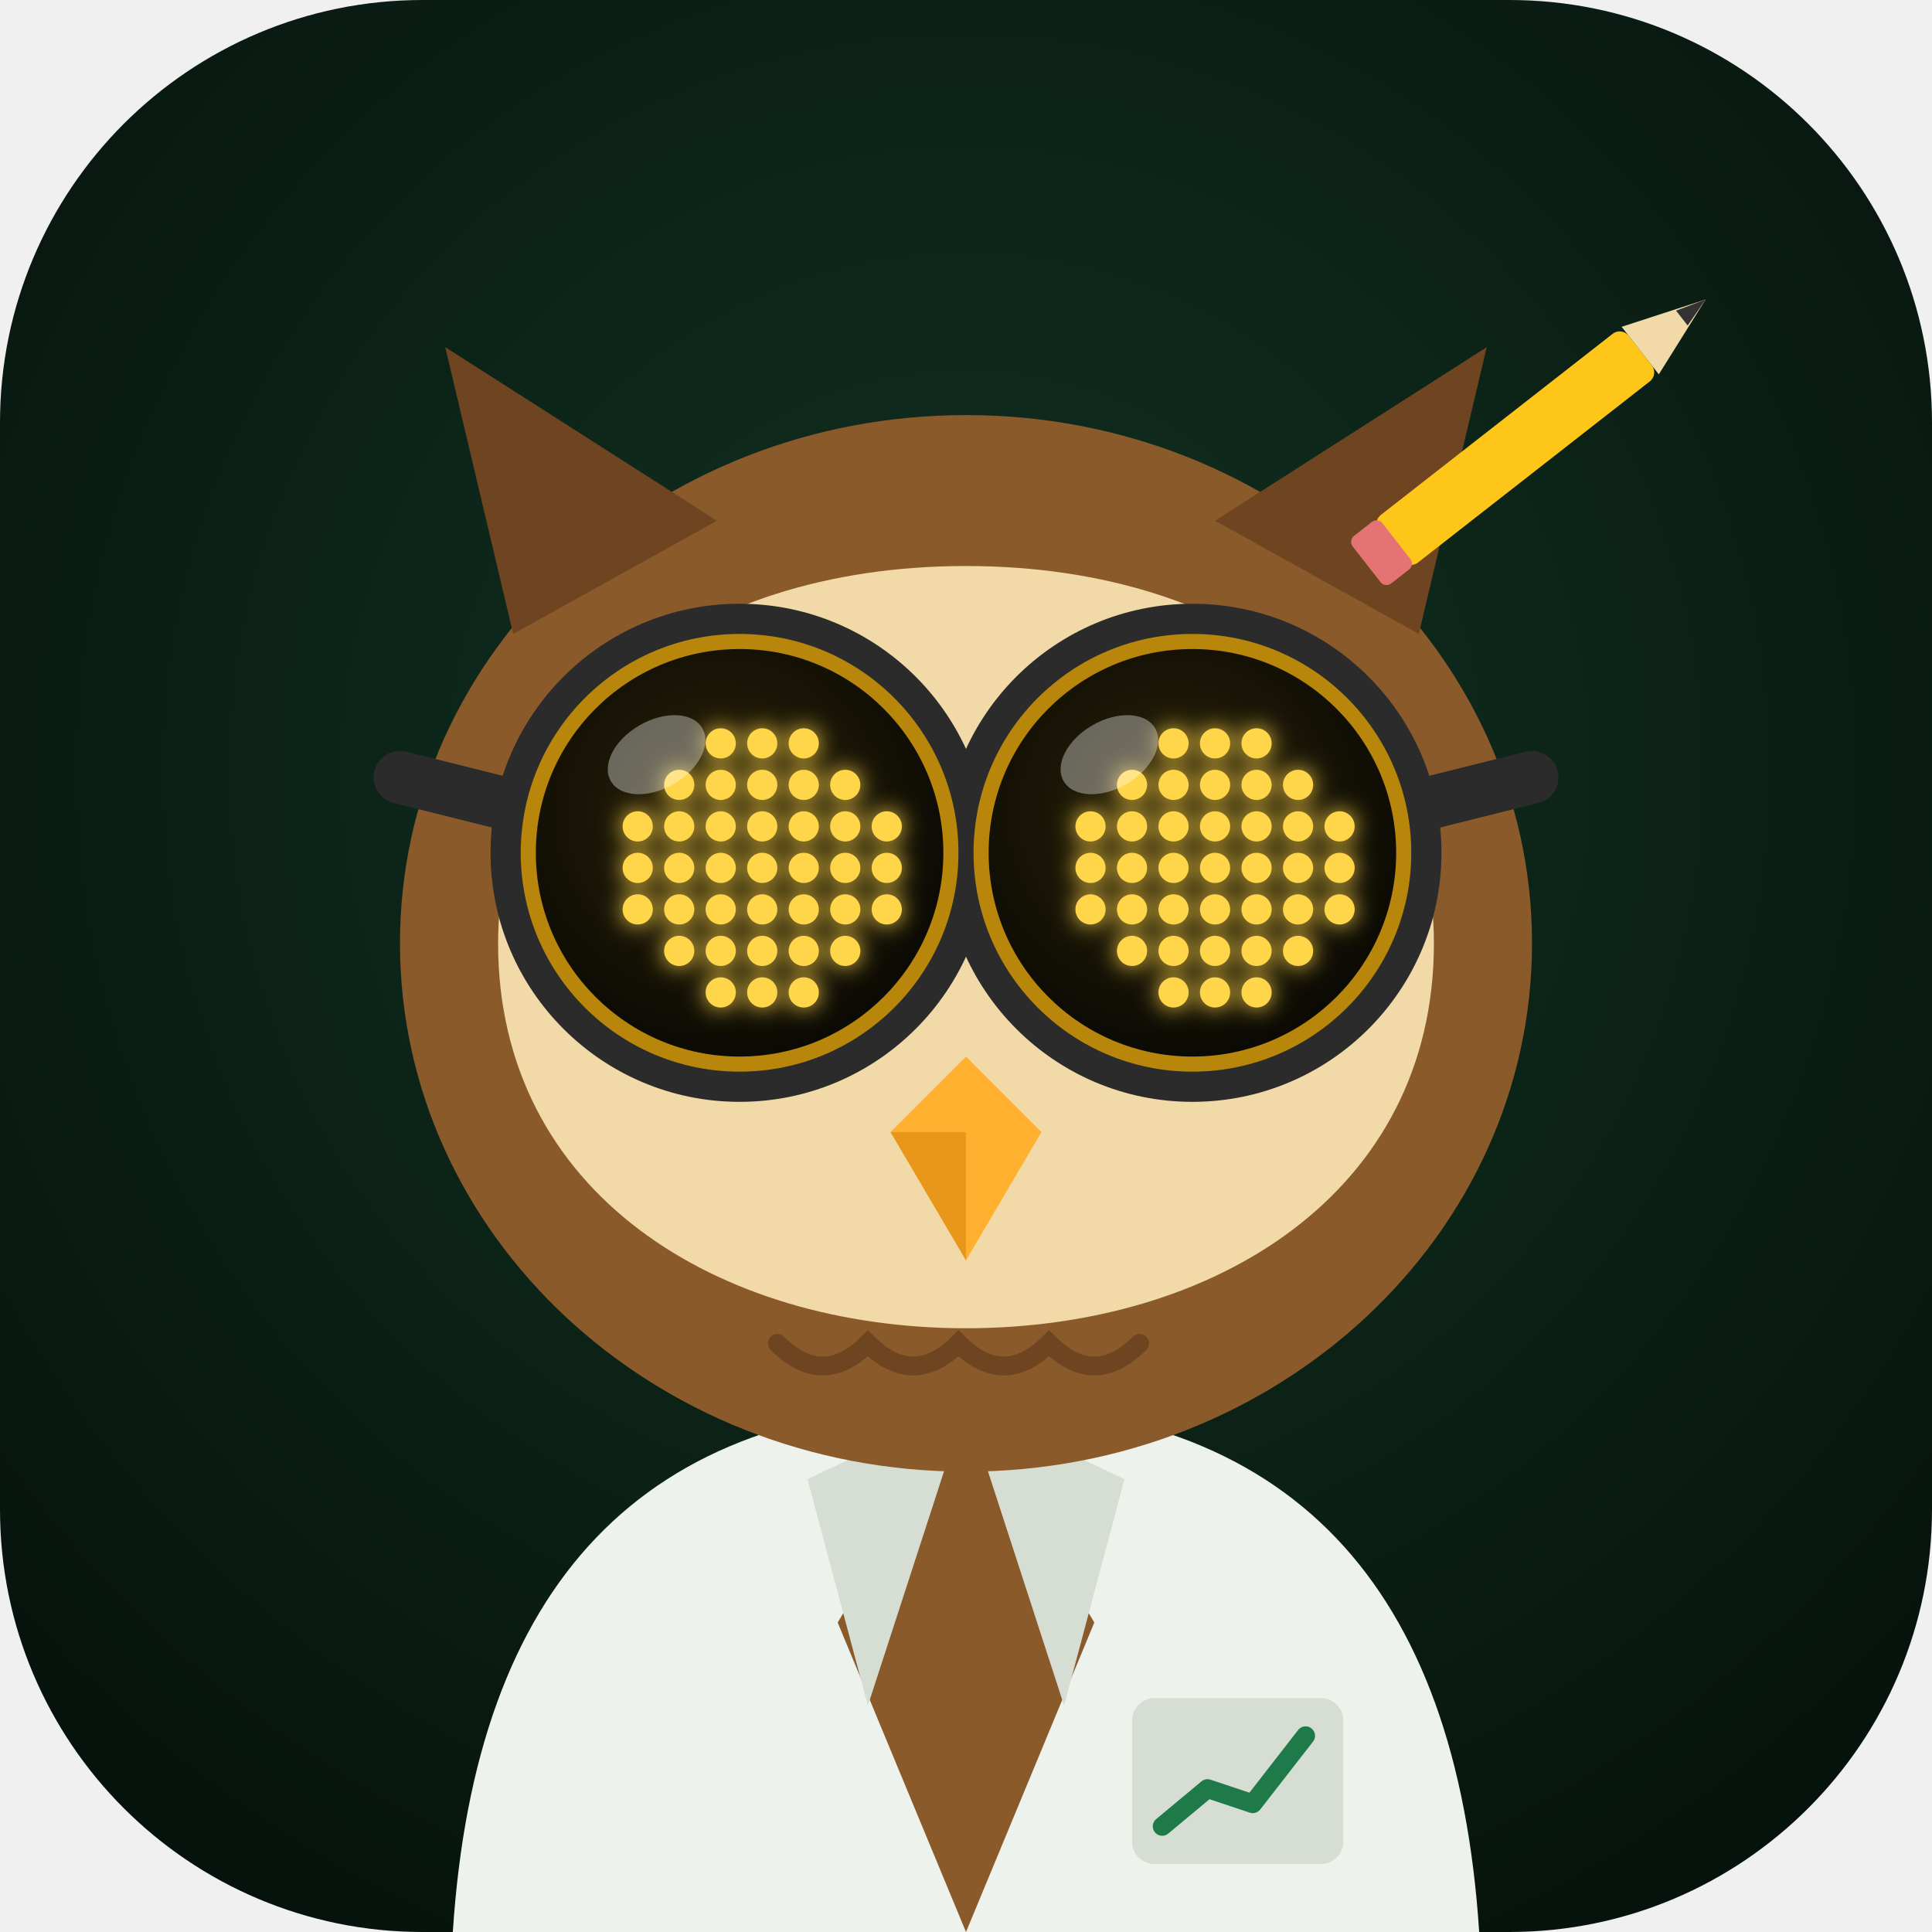
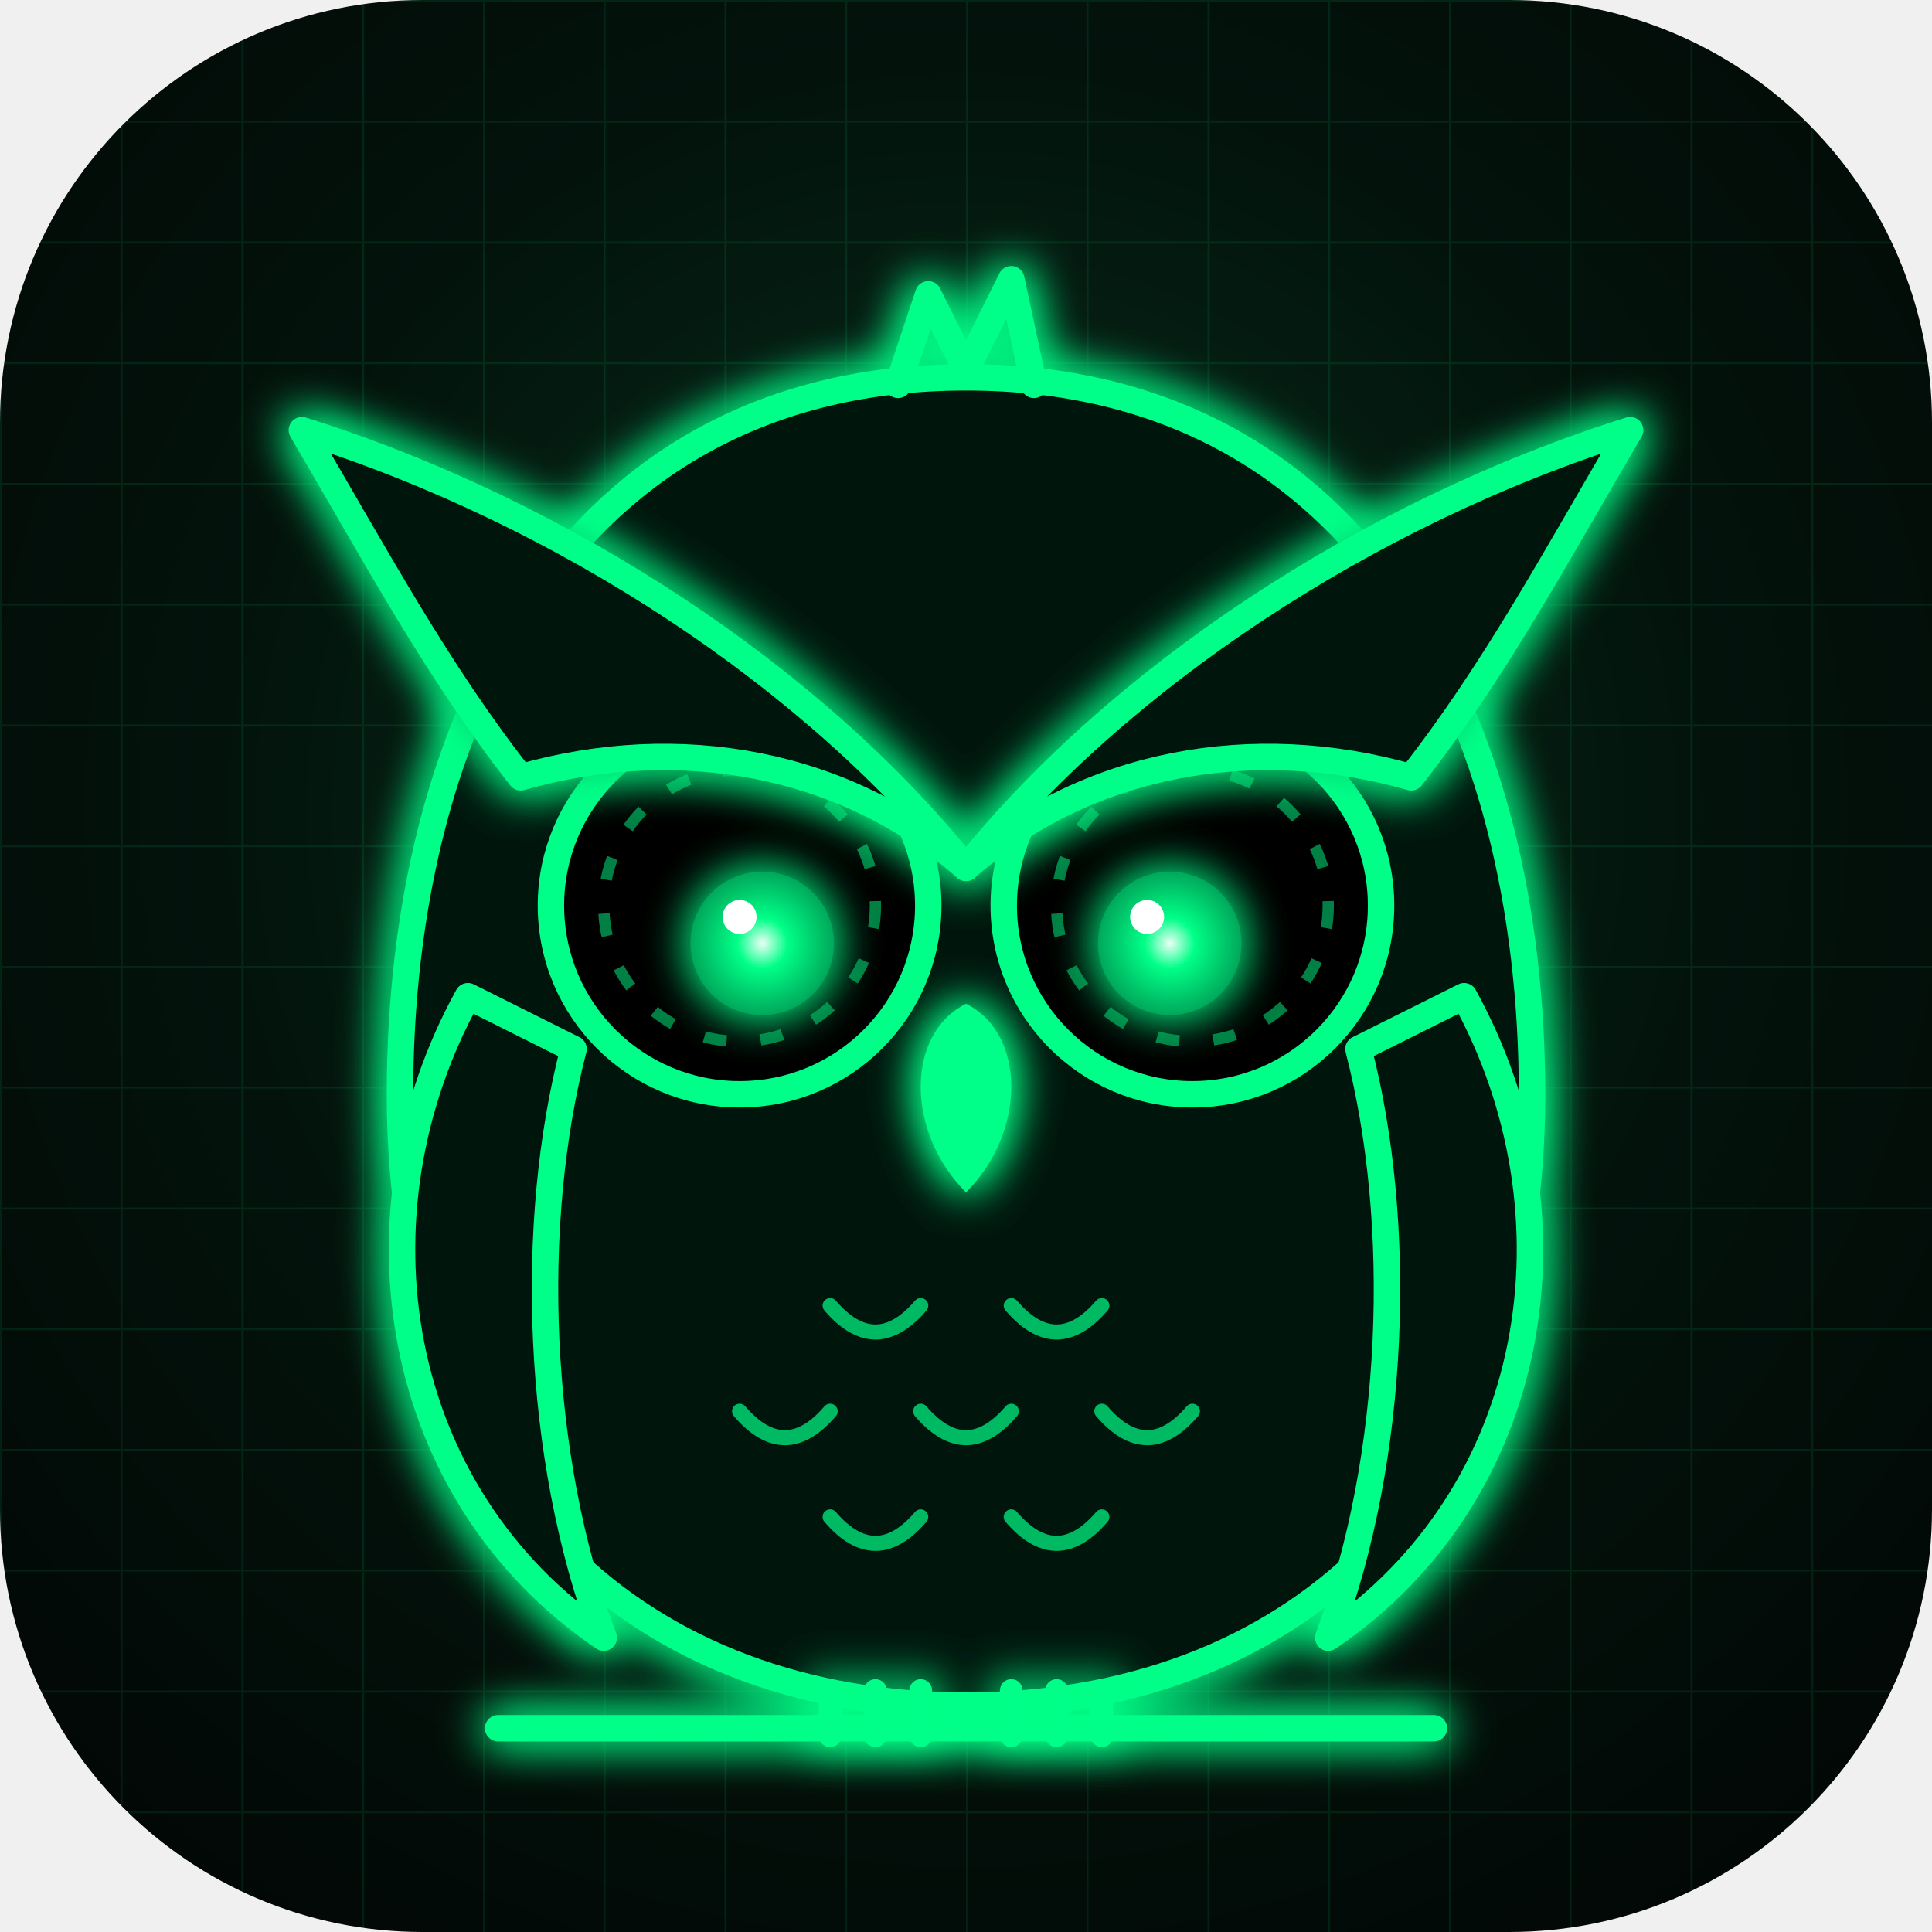
- <svg xmlns="http://www.w3.org/2000/svg" viewBox="0 0 512 512" role="img" aria-label="Archie, il gufo inventore">
+ <svg xmlns="http://www.w3.org/2000/svg" viewBox="0 0 512 512" role="img" aria-label="Archie, il gufo brontolone e sapiente">
  <defs>
-     <radialGradient id="bg" cx="50%" cy="40%" r="70%">
-       <stop offset="0" stop-color="#123323" />
-       <stop offset="1" stop-color="#06120c" />
+     <radialGradient id="bg" cx="50%" cy="42%" r="70%">
+       <stop offset="0" stop-color="#06301f" />
+       <stop offset="0.55" stop-color="#03130c" />
+       <stop offset="1" stop-color="#020705" />
    </radialGradient>
-     <radialGradient id="lens" cx="45%" cy="40%" r="60%">
-       <stop offset="0" stop-color="#2a2208" />
-       <stop offset="1" stop-color="#0b0a04" />
+     <radialGradient id="eye" cx="50%" cy="50%" r="50%">
+       <stop offset="0" stop-color="#eafff5" />
+       <stop offset="0.35" stop-color="#00ff88" />
+       <stop offset="1" stop-color="#00a85a" />
    </radialGradient>
-     <pattern id="led" width="14" height="14" patternUnits="userSpaceOnUse">
-       <circle cx="7" cy="7" r="3.2" fill="#ffc61a" />
+     <pattern id="grid" width="32" height="32" patternUnits="userSpaceOnUse">
+       <path d="M32 0H0V32" fill="none" stroke="#00ff88" stroke-opacity="0.09" stroke-width="1" />
    </pattern>
    <filter id="glow" x="-50%" y="-50%" width="200%" height="200%">
-       <feGaussianBlur stdDeviation="3" result="b" />
+       <feGaussianBlur stdDeviation="6" result="b" />
      <feMerge>
+         <feMergeNode in="b" />
        <feMergeNode in="b" />
        <feMergeNode in="SourceGraphic" />
      </feMerge>
    </filter>
-     <clipPath id="lensL">
-       <circle cx="196" cy="226" r="54" />
-     </clipPath>
-     <clipPath id="lensR">
-       <circle cx="316" cy="226" r="54" />
+     <clipPath id="round">
+       <rect width="512" height="512" rx="112" />
    </clipPath>
  </defs>
-   <rect width="512" height="512" rx="112" fill="url(#bg)" />
-   <path d="M120 512 C 126 420 170 372 256 372 C 342 372 386 420 392 512 Z" fill="#eef2ec" />
-   <path d="M256 372 L 222 430 L 256 512 L 290 430 Z" fill="#8a5a2b" />
-   <path d="M256 372 L 214 392 L 230 452 Z M256 372 L 298 392 L 282 452 Z" fill="#d6ddd3" />
-   <rect x="300" y="450" width="56" height="44" rx="6" fill="#d6ddd3" />
-   <polyline points="308,484 320,474 332,478 346,460" fill="none" stroke="#1f7a4a" stroke-width="5" stroke-linecap="round" stroke-linejoin="round" />
-   <ellipse cx="256" cy="250" rx="150" ry="140" fill="#8a5a2b" />
-   <path d="M136 168 L 118 92 L 190 138 Z" fill="#6e4520" />
-   <path d="M376 168 L 394 92 L 322 138 Z" fill="#6e4520" />
-   <g transform="rotate(-38 400 120)">
-     <rect x="360" y="112" width="84" height="16" rx="3" fill="#ffc61a" />
-     <polygon points="444,112 466,120 444,128" fill="#f1d9a8" />
-     <polygon points="458,117.5 466,120 458,122.5" fill="#333" />
-     <rect x="352" y="112" width="10" height="16" rx="2" fill="#e57373" />
+   <g clip-path="url(#round)">
+     <rect width="512" height="512" fill="url(#bg)" />
+     <rect width="512" height="512" fill="url(#grid)" />
  </g>
-   <path d="M256 150 C 330 150 380 192 380 250 C 380 316 322 352 256 352 C 190 352 132 316 132 250 C 132 192 182 150 256 150 Z" fill="#f1d9a8" />
-   <rect x="236" y="214" width="40" height="16" rx="6" fill="#2b2b2b" />
-   <path d="M138 214 L 106 206" stroke="#2b2b2b" stroke-width="14" stroke-linecap="round" />
-   <path d="M374 214 L 406 206" stroke="#2b2b2b" stroke-width="14" stroke-linecap="round" />
-   <circle cx="196" cy="226" r="66" fill="#2b2b2b" />
-   <circle cx="316" cy="226" r="66" fill="#2b2b2b" />
-   <circle cx="196" cy="226" r="58" fill="#b8860b" />
-   <circle cx="316" cy="226" r="58" fill="#b8860b" />
-   <circle cx="196" cy="226" r="54" fill="url(#lens)" />
-   <circle cx="316" cy="226" r="54" fill="url(#lens)" />
-   <g filter="url(#glow)">
-     <circle cx="169" cy="219" r="4" fill="#ffd54a" />
-     <circle cx="169" cy="230" r="4" fill="#ffd54a" />
-     <circle cx="169" cy="241" r="4" fill="#ffd54a" />
-     <circle cx="180" cy="208" r="4" fill="#ffd54a" />
-     <circle cx="180" cy="219" r="4" fill="#ffd54a" />
-     <circle cx="180" cy="230" r="4" fill="#ffd54a" />
-     <circle cx="180" cy="241" r="4" fill="#ffd54a" />
-     <circle cx="180" cy="252" r="4" fill="#ffd54a" />
-     <circle cx="191" cy="197" r="4" fill="#ffd54a" />
-     <circle cx="191" cy="208" r="4" fill="#ffd54a" />
-     <circle cx="191" cy="219" r="4" fill="#ffd54a" />
-     <circle cx="191" cy="230" r="4" fill="#ffd54a" />
-     <circle cx="191" cy="241" r="4" fill="#ffd54a" />
-     <circle cx="191" cy="252" r="4" fill="#ffd54a" />
-     <circle cx="191" cy="263" r="4" fill="#ffd54a" />
-     <circle cx="202" cy="197" r="4" fill="#ffd54a" />
-     <circle cx="202" cy="208" r="4" fill="#ffd54a" />
-     <circle cx="202" cy="219" r="4" fill="#ffd54a" />
-     <circle cx="202" cy="230" r="4" fill="#ffd54a" />
-     <circle cx="202" cy="241" r="4" fill="#ffd54a" />
-     <circle cx="202" cy="252" r="4" fill="#ffd54a" />
-     <circle cx="202" cy="263" r="4" fill="#ffd54a" />
-     <circle cx="213" cy="197" r="4" fill="#ffd54a" />
-     <circle cx="213" cy="208" r="4" fill="#ffd54a" />
-     <circle cx="213" cy="219" r="4" fill="#ffd54a" />
-     <circle cx="213" cy="230" r="4" fill="#ffd54a" />
-     <circle cx="213" cy="241" r="4" fill="#ffd54a" />
-     <circle cx="213" cy="252" r="4" fill="#ffd54a" />
-     <circle cx="213" cy="263" r="4" fill="#ffd54a" />
-     <circle cx="224" cy="208" r="4" fill="#ffd54a" />
-     <circle cx="224" cy="219" r="4" fill="#ffd54a" />
-     <circle cx="224" cy="230" r="4" fill="#ffd54a" />
-     <circle cx="224" cy="241" r="4" fill="#ffd54a" />
-     <circle cx="224" cy="252" r="4" fill="#ffd54a" />
-     <circle cx="235" cy="219" r="4" fill="#ffd54a" />
-     <circle cx="235" cy="230" r="4" fill="#ffd54a" />
-     <circle cx="235" cy="241" r="4" fill="#ffd54a" />
+   <g id="owl">
+     <g fill="#03150d" stroke="#00ff88" stroke-width="7" stroke-linejoin="round" stroke-linecap="round" filter="url(#glow)">
+       <path d="M132 458 H380" fill="none" />
+       <path d="M256 100 C150 100 106 192 106 290 C106 398 172 452 256 452 C340 452 406 398 406 290 C406 192 362 100 256 100 Z" />
+       <path d="M238 102 L246 78 L256 98 L268 74 L274 102" fill="none" />
+       <path d="M124 264 C92 322 104 396 160 434 C142 386 140 324 152 278 Z" />
+       <path d="M388 264 C420 322 408 396 352 434 C370 386 372 324 360 278 Z" />
+       <circle cx="196" cy="240" r="50" fill="#010403" />
+       <circle cx="316" cy="240" r="50" fill="#010403" />
+     </g>
+     <g fill="none" stroke="#00ff88" stroke-width="4" stroke-linecap="round" opacity="0.7">
+       <path d="M220 346 q12 14 24 0 M268 346 q12 14 24 0" />
+       <path d="M196 374 q12 14 24 0 M244 374 q12 14 24 0 M292 374 q12 14 24 0" />
+       <path d="M220 402 q12 14 24 0 M268 402 q12 14 24 0" />
+     </g>
+     <g fill="none" stroke="#00ff88" stroke-width="3" opacity="0.5">
+       <circle cx="196" cy="240" r="36" stroke-dasharray="6 9" />
+       <circle cx="316" cy="240" r="36" stroke-dasharray="6 9" />
+     </g>
+     <g filter="url(#glow)">
+       <circle cx="202" cy="250" r="19" fill="url(#eye)" />
+       <circle cx="310" cy="250" r="19" fill="url(#eye)" />
+       <path d="M256 266 C240 274 240 300 256 316 C272 300 272 274 256 266 Z" fill="#00ff88" />
+       <path d="M220 448 v12 M232 448 v12 M244 448 v12 M268 448 v12 M280 448 v12 M292 448 v12" fill="none" stroke="#00ff88" stroke-width="6" stroke-linecap="round" />
+     </g>
+     <g fill="#03150d" stroke="#00ff88" stroke-width="7" stroke-linejoin="round" filter="url(#glow)">
+       <path d="M256 230 C216 180 150 136 80 114 C100 148 116 178 138 206 C180 194 224 202 256 230 Z" />
+       <path d="M256 230 C296 180 362 136 432 114 C412 148 396 178 374 206 C332 194 288 202 256 230 Z" />
+     </g>
+     <circle cx="196" cy="243" r="4.5" fill="#fff" />
+     <circle cx="304" cy="243" r="4.5" fill="#fff" />
  </g>
-   <g filter="url(#glow)">
-     <circle cx="289" cy="219" r="4" fill="#ffd54a" />
-     <circle cx="289" cy="230" r="4" fill="#ffd54a" />
-     <circle cx="289" cy="241" r="4" fill="#ffd54a" />
-     <circle cx="300" cy="208" r="4" fill="#ffd54a" />
-     <circle cx="300" cy="219" r="4" fill="#ffd54a" />
-     <circle cx="300" cy="230" r="4" fill="#ffd54a" />
-     <circle cx="300" cy="241" r="4" fill="#ffd54a" />
-     <circle cx="300" cy="252" r="4" fill="#ffd54a" />
-     <circle cx="311" cy="197" r="4" fill="#ffd54a" />
-     <circle cx="311" cy="208" r="4" fill="#ffd54a" />
-     <circle cx="311" cy="219" r="4" fill="#ffd54a" />
-     <circle cx="311" cy="230" r="4" fill="#ffd54a" />
-     <circle cx="311" cy="241" r="4" fill="#ffd54a" />
-     <circle cx="311" cy="252" r="4" fill="#ffd54a" />
-     <circle cx="311" cy="263" r="4" fill="#ffd54a" />
-     <circle cx="322" cy="197" r="4" fill="#ffd54a" />
-     <circle cx="322" cy="208" r="4" fill="#ffd54a" />
-     <circle cx="322" cy="219" r="4" fill="#ffd54a" />
-     <circle cx="322" cy="230" r="4" fill="#ffd54a" />
-     <circle cx="322" cy="241" r="4" fill="#ffd54a" />
-     <circle cx="322" cy="252" r="4" fill="#ffd54a" />
-     <circle cx="322" cy="263" r="4" fill="#ffd54a" />
-     <circle cx="333" cy="197" r="4" fill="#ffd54a" />
-     <circle cx="333" cy="208" r="4" fill="#ffd54a" />
-     <circle cx="333" cy="219" r="4" fill="#ffd54a" />
-     <circle cx="333" cy="230" r="4" fill="#ffd54a" />
-     <circle cx="333" cy="241" r="4" fill="#ffd54a" />
-     <circle cx="333" cy="252" r="4" fill="#ffd54a" />
-     <circle cx="333" cy="263" r="4" fill="#ffd54a" />
-     <circle cx="344" cy="208" r="4" fill="#ffd54a" />
-     <circle cx="344" cy="219" r="4" fill="#ffd54a" />
-     <circle cx="344" cy="230" r="4" fill="#ffd54a" />
-     <circle cx="344" cy="241" r="4" fill="#ffd54a" />
-     <circle cx="344" cy="252" r="4" fill="#ffd54a" />
-     <circle cx="355" cy="219" r="4" fill="#ffd54a" />
-     <circle cx="355" cy="230" r="4" fill="#ffd54a" />
-     <circle cx="355" cy="241" r="4" fill="#ffd54a" />
-   </g>
-   <ellipse cx="174" cy="200" rx="14" ry="9" fill="#ffffff" opacity="0.35" transform="rotate(-30 174 200)" />
-   <ellipse cx="294" cy="200" rx="14" ry="9" fill="#ffffff" opacity="0.35" transform="rotate(-30 294 200)" />
-   <path d="M256 280 L 236 300 L 256 334 L 276 300 Z" fill="#ffb02e" />
-   <path d="M256 300 L 236 300 L 256 334 Z" fill="#e8971a" />
-   <path d="M206 356 q 12 12 24 0 q 12 12 24 0 q 12 12 24 0 q 12 12 24 0" fill="none" stroke="#6e4520" stroke-width="5" stroke-linecap="round" />
</svg>
